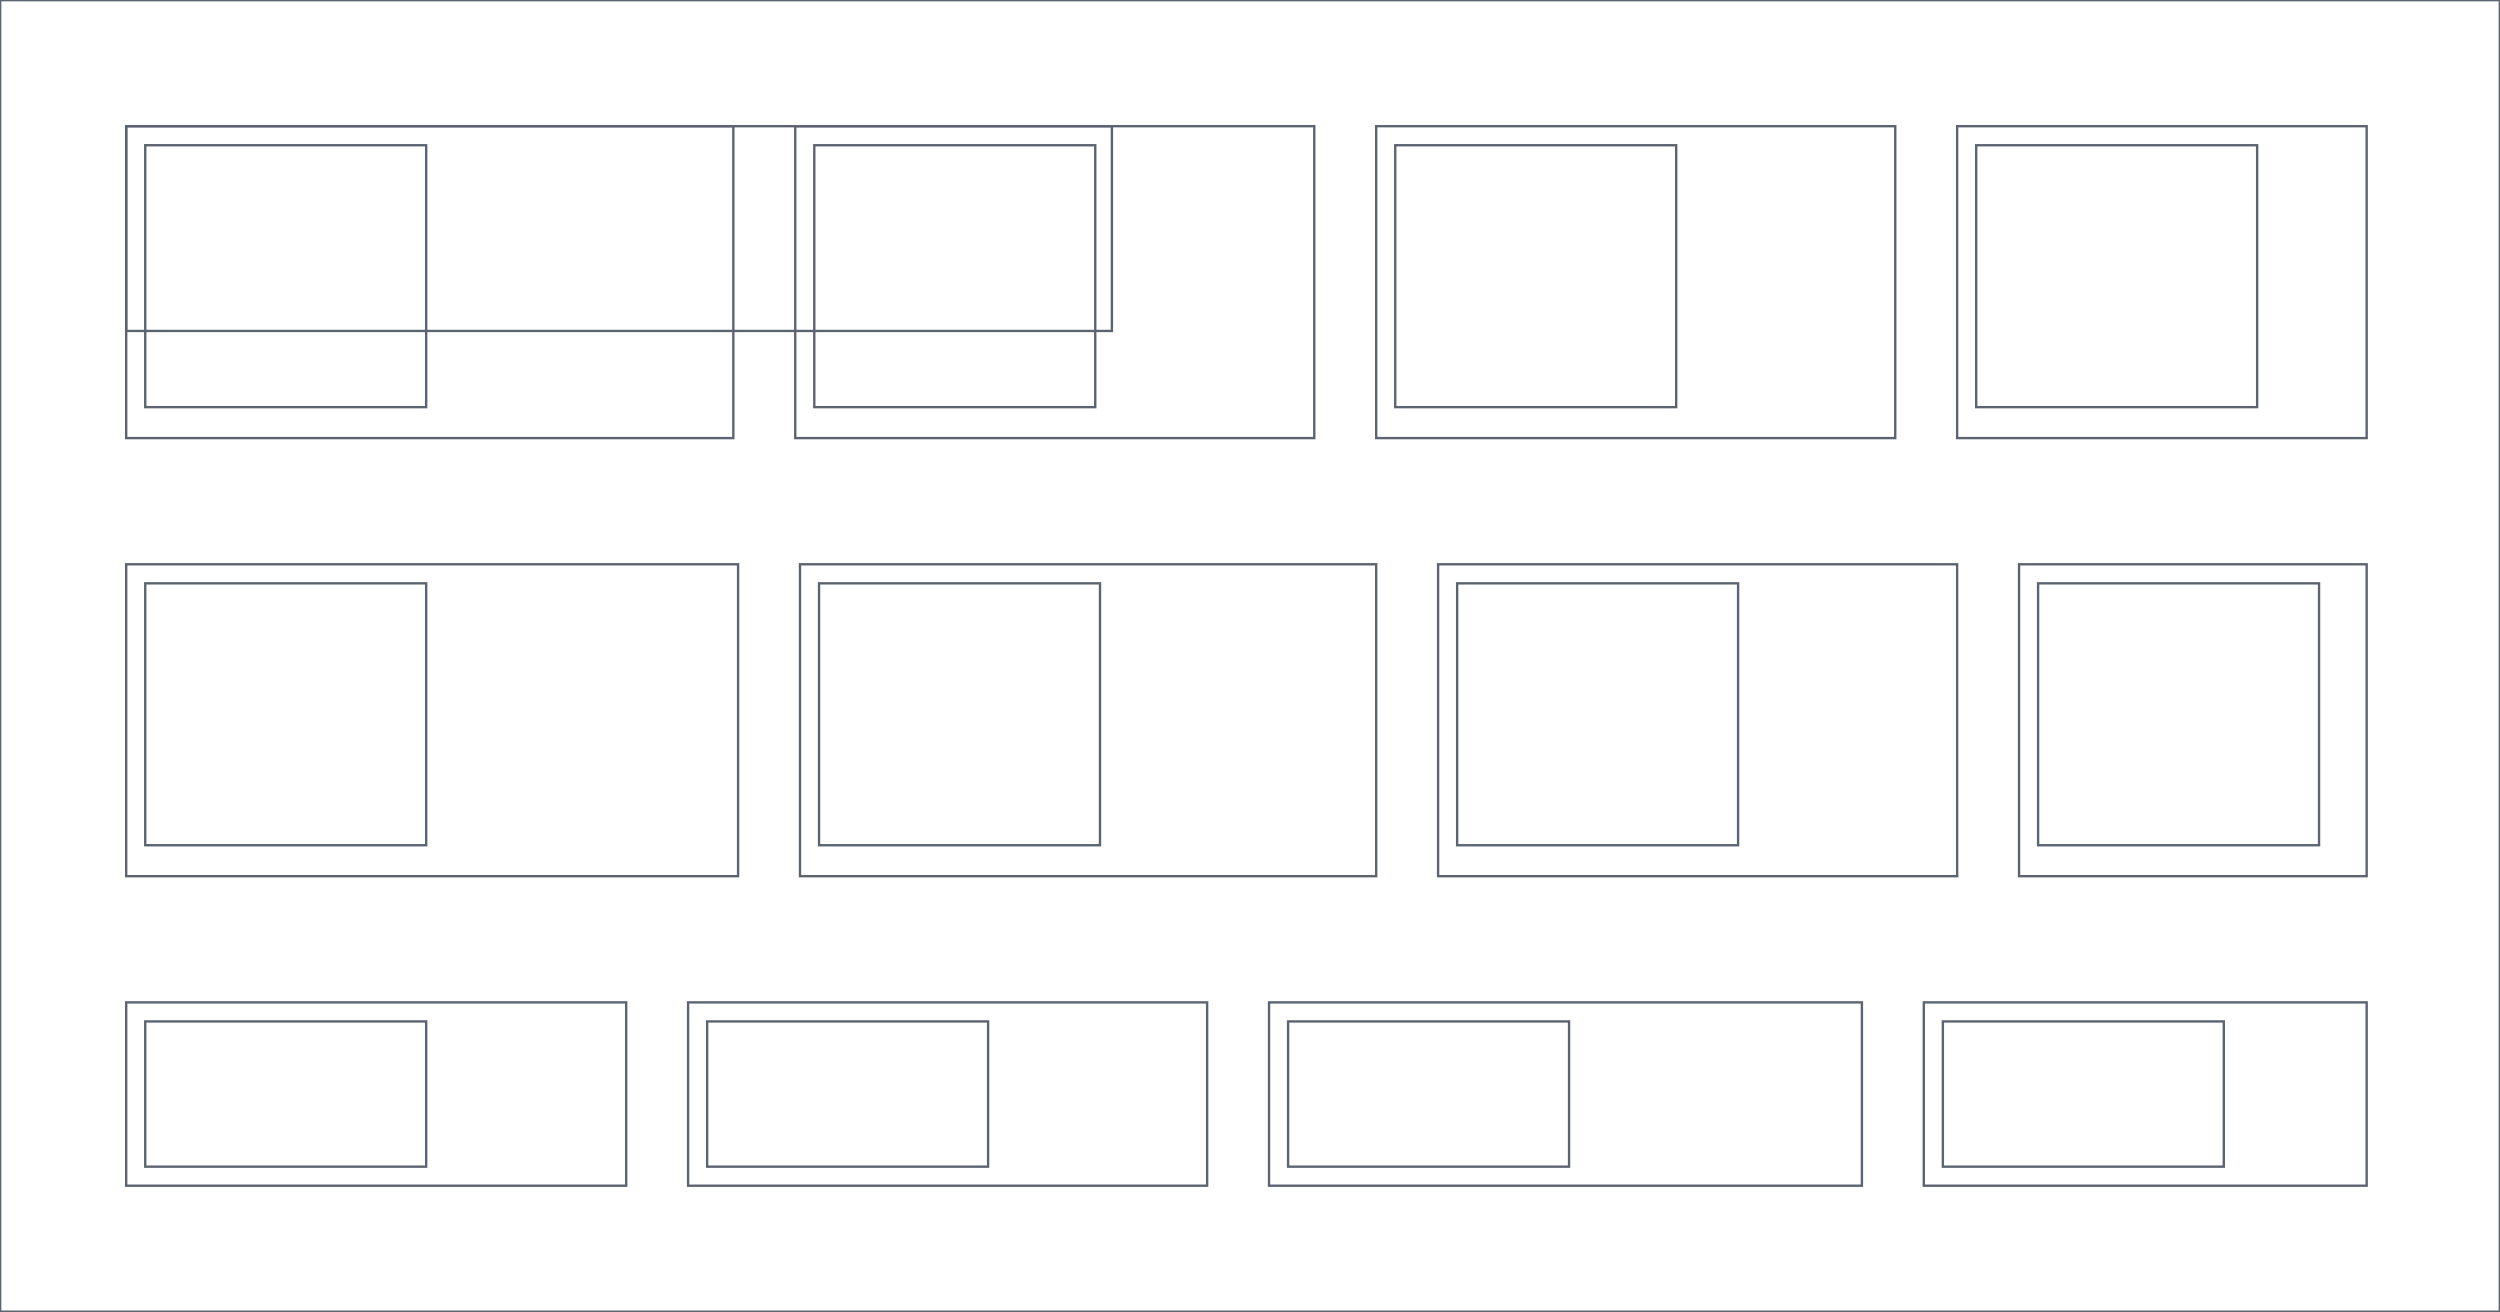
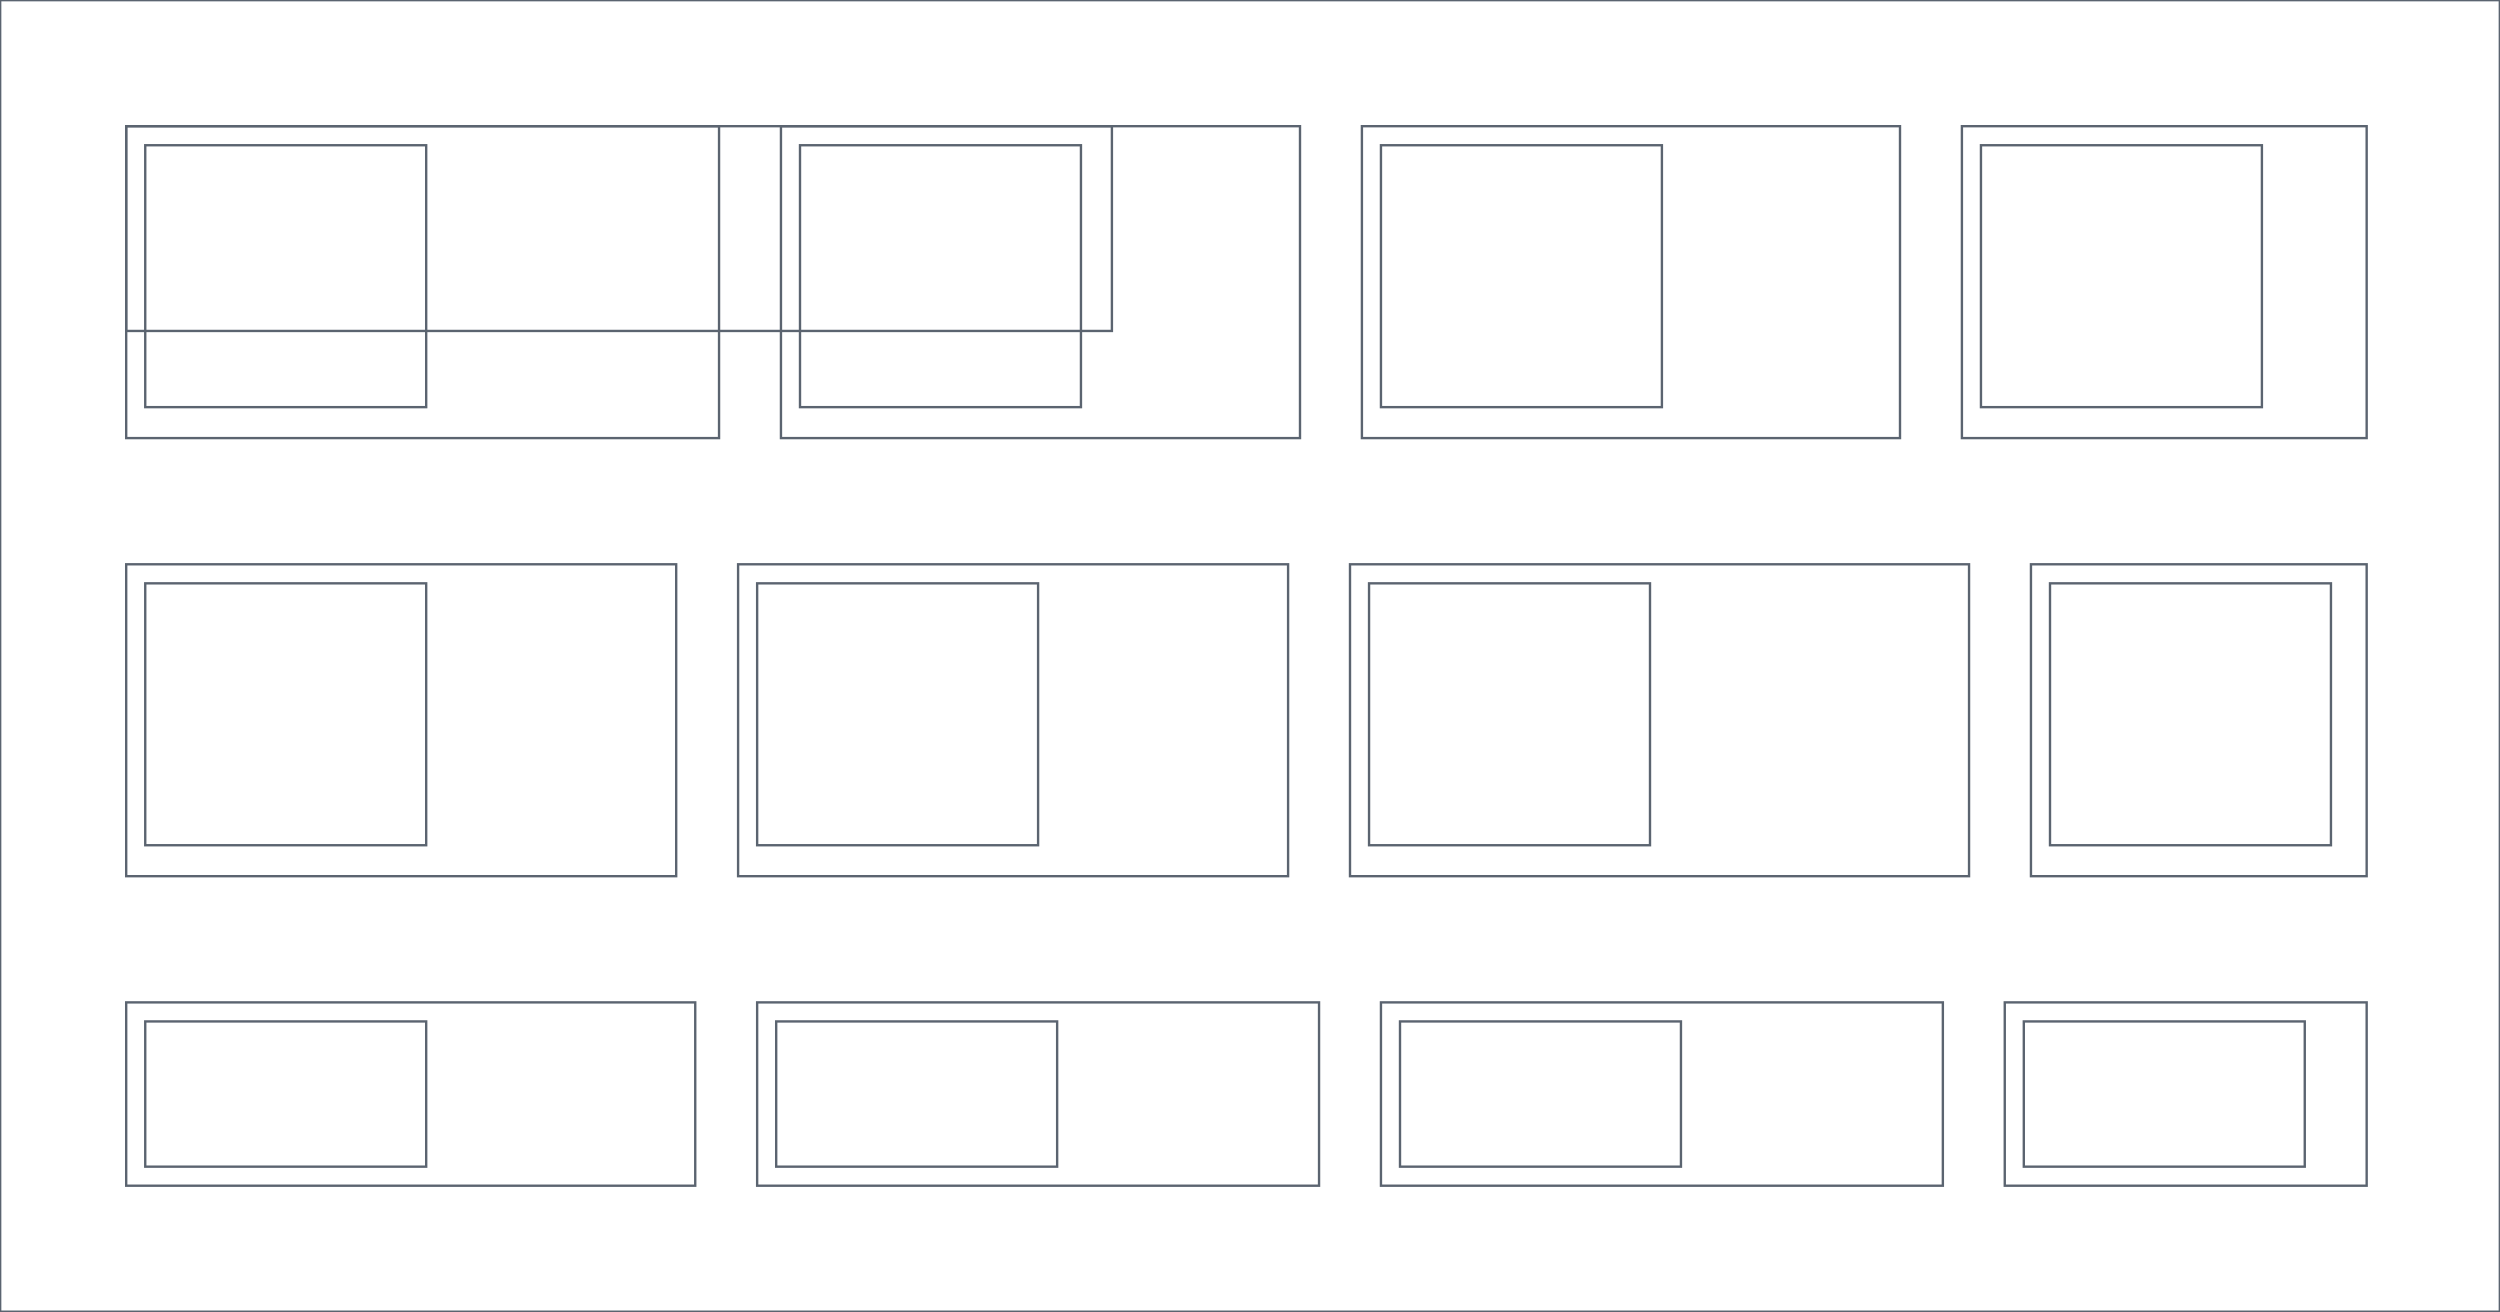
<svg xmlns="http://www.w3.org/2000/svg" width="1050" height="551" viewBox="0 0 1050 551">
  <rect x="0" y="0" width="1050" height="551" fill="none" stroke="#5B6470" stroke-width="1" />
  <rect x="0" y="0" width="1050" height="551" fill="none" stroke="#5B6470" stroke-width="1" />
  <rect x="53" y="53" width="414" height="86" fill="none" stroke="#5B6470" stroke-width="1" />
-   <rect x="53" y="53" width="255" height="131" fill="none" stroke="#5B6470" stroke-width="1" />
+   <rect x="53" y="53" width="249" height="131" fill="none" stroke="#5B6470" stroke-width="1" />
  <rect x="61" y="61" width="118" height="110" fill="none" stroke="#5B6470" stroke-width="1" />
-   <rect x="334" y="53" width="218" height="131" fill="none" stroke="#5B6470" stroke-width="1" />
-   <rect x="342" y="61" width="118" height="110" fill="none" stroke="#5B6470" stroke-width="1" />
-   <rect x="578" y="53" width="218" height="131" fill="none" stroke="#5B6470" stroke-width="1" />
-   <rect x="586" y="61" width="118" height="110" fill="none" stroke="#5B6470" stroke-width="1" />
-   <rect x="822" y="53" width="172" height="131" fill="none" stroke="#5B6470" stroke-width="1" />
-   <rect x="830" y="61" width="118" height="110" fill="none" stroke="#5B6470" stroke-width="1" />
-   <rect x="53" y="237" width="257" height="131" fill="none" stroke="#5B6470" stroke-width="1" />
+   <rect x="328" y="53" width="218" height="131" fill="none" stroke="#5B6470" stroke-width="1" />
+   <rect x="336" y="61" width="118" height="110" fill="none" stroke="#5B6470" stroke-width="1" />
+   <rect x="572" y="53" width="226" height="131" fill="none" stroke="#5B6470" stroke-width="1" />
+   <rect x="580" y="61" width="118" height="110" fill="none" stroke="#5B6470" stroke-width="1" />
+   <rect x="824" y="53" width="170" height="131" fill="none" stroke="#5B6470" stroke-width="1" />
+   <rect x="832" y="61" width="118" height="110" fill="none" stroke="#5B6470" stroke-width="1" />
+   <rect x="53" y="237" width="231" height="131" fill="none" stroke="#5B6470" stroke-width="1" />
  <rect x="61" y="245" width="118" height="110" fill="none" stroke="#5B6470" stroke-width="1" />
-   <rect x="336" y="237" width="242" height="131" fill="none" stroke="#5B6470" stroke-width="1" />
-   <rect x="344" y="245" width="118" height="110" fill="none" stroke="#5B6470" stroke-width="1" />
-   <rect x="604" y="237" width="218" height="131" fill="none" stroke="#5B6470" stroke-width="1" />
-   <rect x="612" y="245" width="118" height="110" fill="none" stroke="#5B6470" stroke-width="1" />
-   <rect x="848" y="237" width="146" height="131" fill="none" stroke="#5B6470" stroke-width="1" />
-   <rect x="856" y="245" width="118" height="110" fill="none" stroke="#5B6470" stroke-width="1" />
-   <rect x="53" y="421" width="210" height="77" fill="none" stroke="#5B6470" stroke-width="1" />
+   <rect x="310" y="237" width="231" height="131" fill="none" stroke="#5B6470" stroke-width="1" />
+   <rect x="318" y="245" width="118" height="110" fill="none" stroke="#5B6470" stroke-width="1" />
+   <rect x="567" y="237" width="260" height="131" fill="none" stroke="#5B6470" stroke-width="1" />
+   <rect x="575" y="245" width="118" height="110" fill="none" stroke="#5B6470" stroke-width="1" />
+   <rect x="853" y="237" width="141" height="131" fill="none" stroke="#5B6470" stroke-width="1" />
+   <rect x="861" y="245" width="118" height="110" fill="none" stroke="#5B6470" stroke-width="1" />
+   <rect x="53" y="421" width="239" height="77" fill="none" stroke="#5B6470" stroke-width="1" />
  <rect x="61" y="429" width="118" height="61" fill="none" stroke="#5B6470" stroke-width="1" />
-   <rect x="289" y="421" width="218" height="77" fill="none" stroke="#5B6470" stroke-width="1" />
-   <rect x="297" y="429" width="118" height="61" fill="none" stroke="#5B6470" stroke-width="1" />
-   <rect x="533" y="421" width="249" height="77" fill="none" stroke="#5B6470" stroke-width="1" />
-   <rect x="541" y="429" width="118" height="61" fill="none" stroke="#5B6470" stroke-width="1" />
-   <rect x="808" y="421" width="186" height="77" fill="none" stroke="#5B6470" stroke-width="1" />
-   <rect x="816" y="429" width="118" height="61" fill="none" stroke="#5B6470" stroke-width="1" />
+   <rect x="318" y="421" width="236" height="77" fill="none" stroke="#5B6470" stroke-width="1" />
+   <rect x="326" y="429" width="118" height="61" fill="none" stroke="#5B6470" stroke-width="1" />
+   <rect x="580" y="421" width="236" height="77" fill="none" stroke="#5B6470" stroke-width="1" />
+   <rect x="588" y="429" width="118" height="61" fill="none" stroke="#5B6470" stroke-width="1" />
+   <rect x="842" y="421" width="152" height="77" fill="none" stroke="#5B6470" stroke-width="1" />
+   <rect x="850" y="429" width="118" height="61" fill="none" stroke="#5B6470" stroke-width="1" />
</svg>
